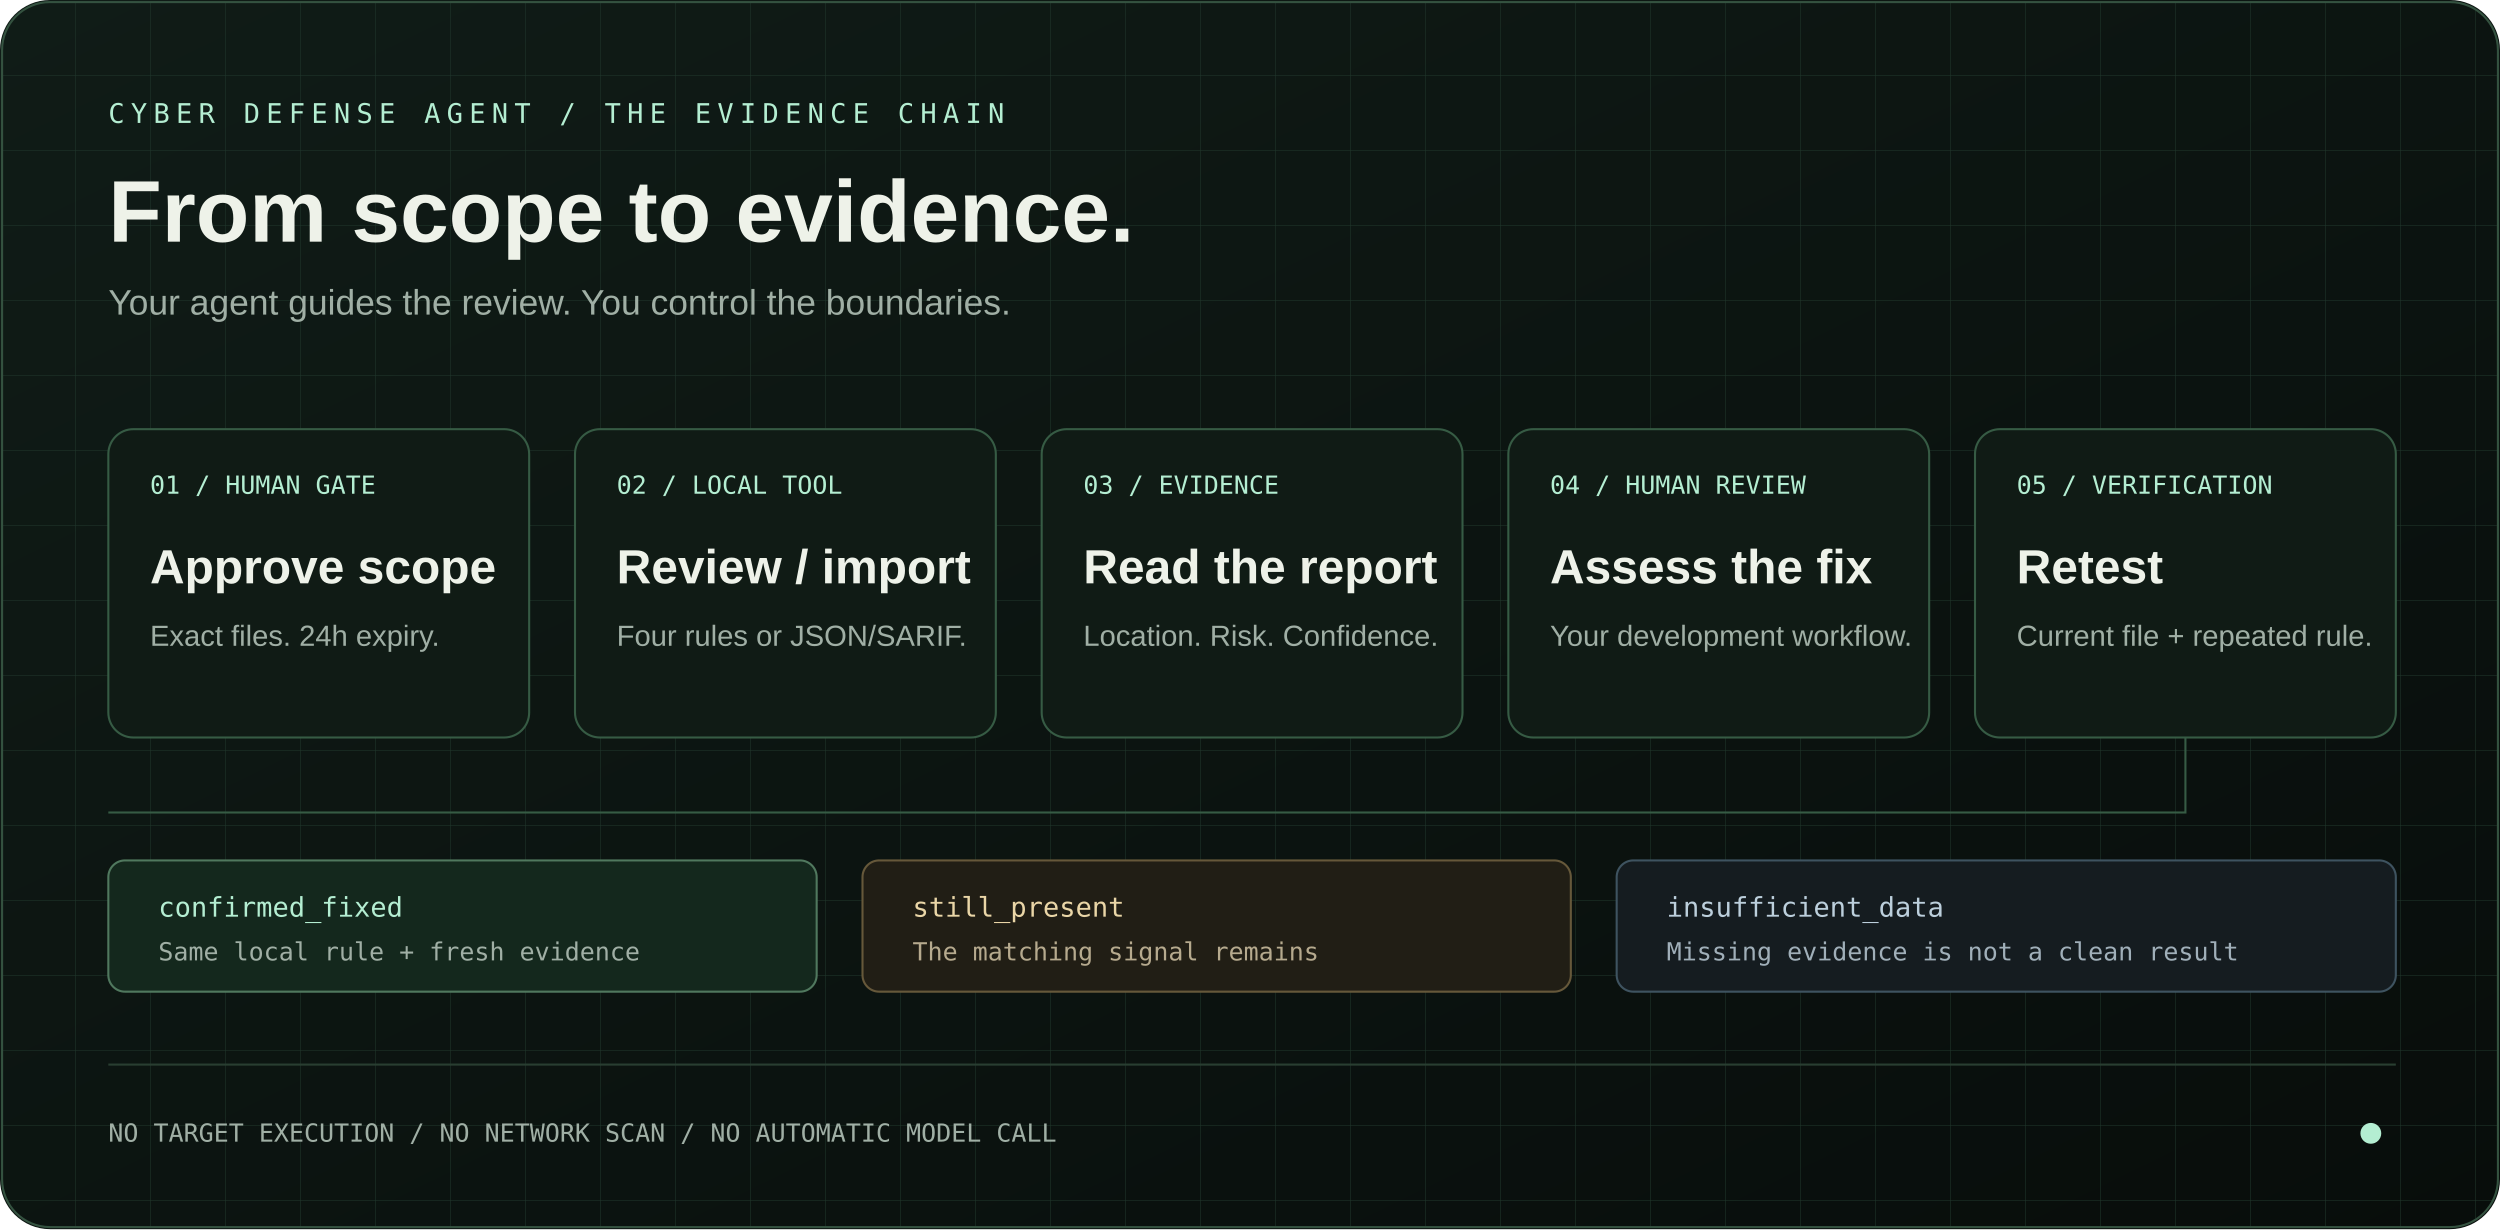
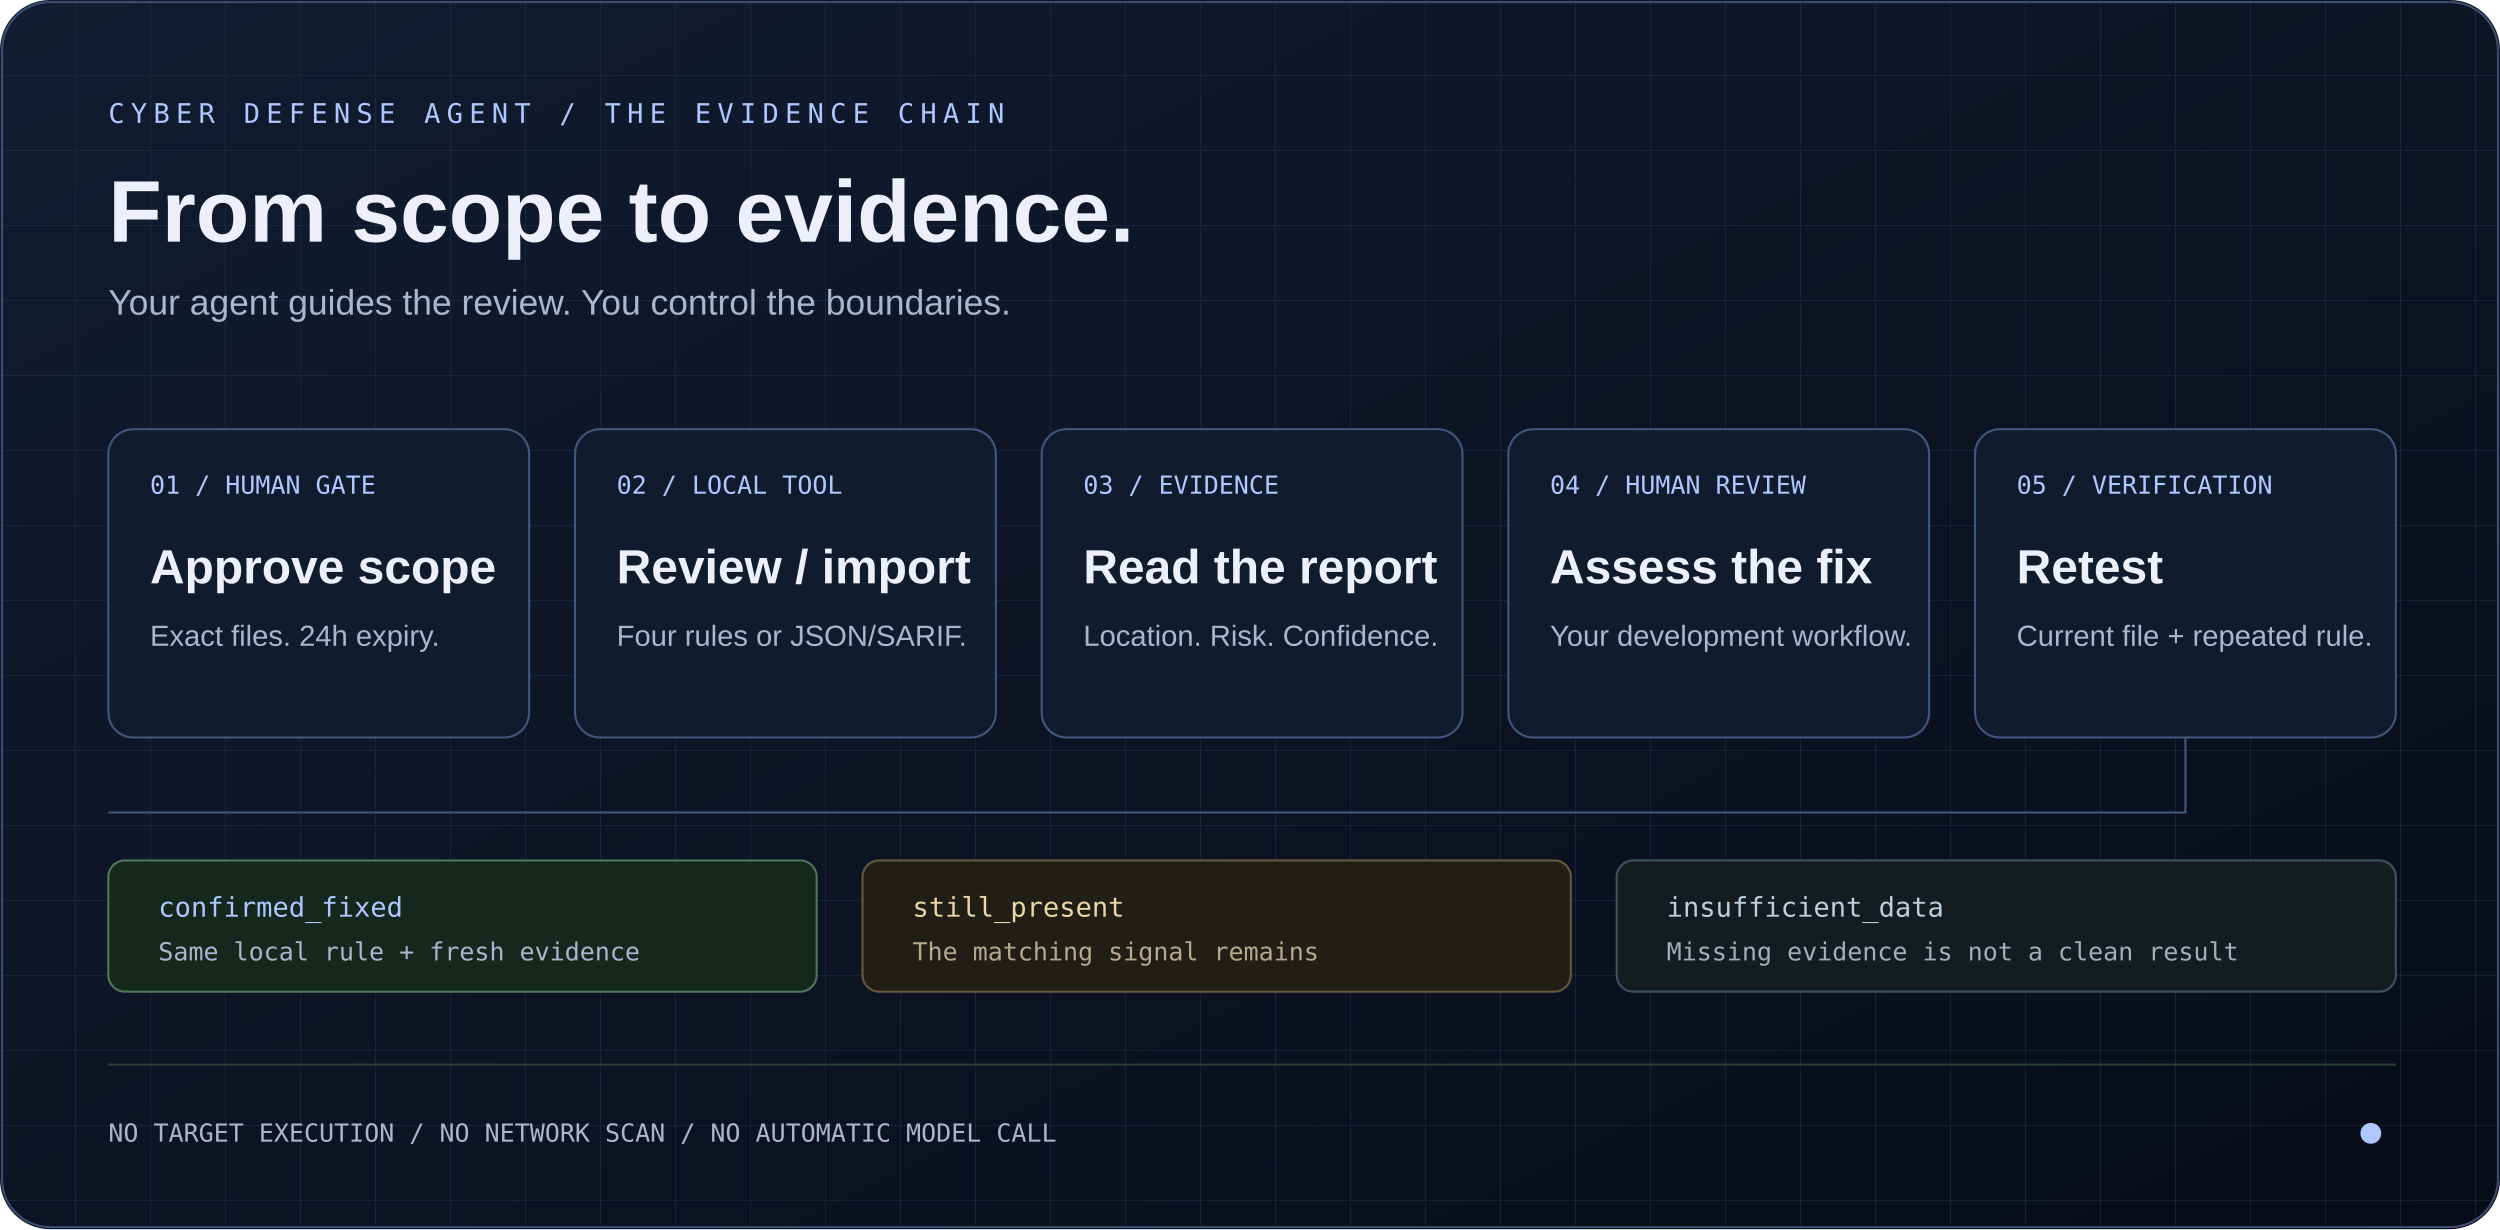
<svg xmlns="http://www.w3.org/2000/svg" width="1200" height="590" viewBox="0 0 1200 590" role="img" aria-labelledby="title desc">
  <defs>
    <linearGradient id="bg" x2="1" y2="1">
-       <stop stop-color="#101c17" />
-       <stop offset="1" stop-color="#080d0b" />
+       <stop stop-color="#111c30" />
+       <stop offset="1" stop-color="#080c18" />
    </linearGradient>
    <linearGradient id="beam">
-       <stop stop-color="#284c3b" />
-       <stop offset=".5" stop-color="#b4eed2" />
-       <stop offset="1" stop-color="#284c3b" />
+       <stop stop-color="#354968" />
+       <stop offset=".5" stop-color="#aec8ff" />
+       <stop offset="1" stop-color="#354968" />
    </linearGradient>
    <pattern id="grid" width="36" height="36" patternUnits="userSpaceOnUse">
-       <path d="M36 0H0V36" fill="none" stroke="#21382c" stroke-width=".5" />
+       <path d="M36 0H0V36" fill="none" stroke="#24304a" stroke-width=".5" />
    </pattern>
  </defs>
  <rect width="1200" height="590" rx="24" fill="url(#bg)" />
-   <rect x="1" y="1" width="1198" height="588" rx="23" fill="url(#grid)" stroke="#345240" />
+   <rect x="1" y="1" width="1198" height="588" rx="23" fill="url(#grid)" stroke="#3c4d70" />
  <g font-family="Arial,sans-serif">
-     <text x="52" y="59" font-family="monospace" font-size="13" fill="#b4eed2" letter-spacing="3">CYBER DEFENSE AGENT / THE EVIDENCE CHAIN</text>
-     <text x="52" y="116" font-size="42" fill="#eef2e9" font-weight="700">From scope to evidence.</text>
-     <text x="52" y="151" font-size="17" fill="#a0afa5">Your agent guides the review. You control the boundaries.</text>
+     <text x="52" y="59" font-family="monospace" font-size="13" fill="#aec8ff" letter-spacing="3">CYBER DEFENSE AGENT / THE EVIDENCE CHAIN</text>
+     <text x="52" y="116" font-size="42" fill="#edf0fa" font-weight="700">From scope to evidence.</text>
+     <text x="52" y="151" font-size="17" fill="#a9b6cd">Your agent guides the review. You control the boundaries.</text>
    <path d="M120 271H1080" stroke="url(#beam)" stroke-width="2" />
-     <g fill="#101b15" stroke="#365b44">
+     <g fill="#111b2e" stroke="#40577e">
      <rect x="52" y="206" width="202" height="148" rx="12" />
      <rect x="276" y="206" width="202" height="148" rx="12" />
      <rect x="500" y="206" width="202" height="148" rx="12" />
      <rect x="724" y="206" width="202" height="148" rx="12" />
      <rect x="948" y="206" width="202" height="148" rx="12" />
    </g>
-     <g fill="#b4eed2" font-family="monospace" font-size="12">
+     <g fill="#aec8ff" font-family="monospace" font-size="12">
      <text x="72" y="237">01 / HUMAN GATE</text>
      <text x="296" y="237">02 / LOCAL TOOL</text>
      <text x="520" y="237">03 / EVIDENCE</text>
      <text x="744" y="237">04 / HUMAN REVIEW</text>
      <text x="968" y="237">05 / VERIFICATION</text>
    </g>
-     <g fill="#eef2e9" font-size="23" font-weight="700">
+     <g fill="#edf0fa" font-size="23" font-weight="700">
      <text x="72" y="280">Approve scope</text>
      <text x="296" y="280">Review / import</text>
      <text x="520" y="280">Read the report</text>
      <text x="744" y="280">Assess the fix</text>
      <text x="968" y="280">Retest</text>
    </g>
-     <g fill="#a0afa5" font-size="14">
+     <g fill="#a9b6cd" font-size="14">
      <text x="72" y="310">Exact files. 24h expiry.</text>
      <text x="296" y="310">Four rules or JSON/SARIF.</text>
      <text x="520" y="310">Location. Risk. Confidence.</text>
      <text x="744" y="310">Your development workflow.</text>
      <text x="968" y="310">Current file + repeated rule.</text>
    </g>
-     <path d="M1049 354V390H52" stroke="#365b44" fill="none" />
+     <path d="M1049 354V390H52" stroke="#40577e" fill="none" />
    <g font-family="monospace" font-size="13">
      <rect x="52" y="413" width="340" height="63" rx="8" fill="#14281d" stroke="#50785e" />
-       <text x="76" y="440" fill="#b4eed2">confirmed_fixed</text>
-       <text x="76" y="461" fill="#a0afa5" font-size="12">Same local rule + fresh evidence</text>
+       <text x="76" y="440" fill="#aec8ff">confirmed_fixed</text>
+       <text x="76" y="461" fill="#a9b6cd" font-size="12">Same local rule + fresh evidence</text>
      <rect x="414" y="413" width="340" height="63" rx="8" fill="#211e15" stroke="#66583a" />
      <text x="438" y="440" fill="#ead6a7">still_present</text>
      <text x="438" y="461" fill="#b6aa8e" font-size="12">The matching signal remains</text>
      <rect x="776" y="413" width="374" height="63" rx="8" fill="#151c20" stroke="#3e5360" />
      <text x="800" y="440" fill="#bccfdc">insufficient_data</text>
      <text x="800" y="461" fill="#a0afb9" font-size="12">Missing evidence is not a clean result</text>
    </g>
    <path d="M52 511H1150" stroke="#293e31" />
-     <text x="52" y="548" fill="#a0afa5" font-family="monospace" font-size="12">NO TARGET EXECUTION  /  NO NETWORK SCAN  /  NO AUTOMATIC MODEL CALL</text>
-     <circle cx="1138" cy="544" r="5" fill="#b4eed2" />
+     <text x="52" y="548" fill="#a9b6cd" font-family="monospace" font-size="12">NO TARGET EXECUTION  /  NO NETWORK SCAN  /  NO AUTOMATIC MODEL CALL</text>
+     <circle cx="1138" cy="544" r="5" fill="#aec8ff" />
  </g>
</svg>
